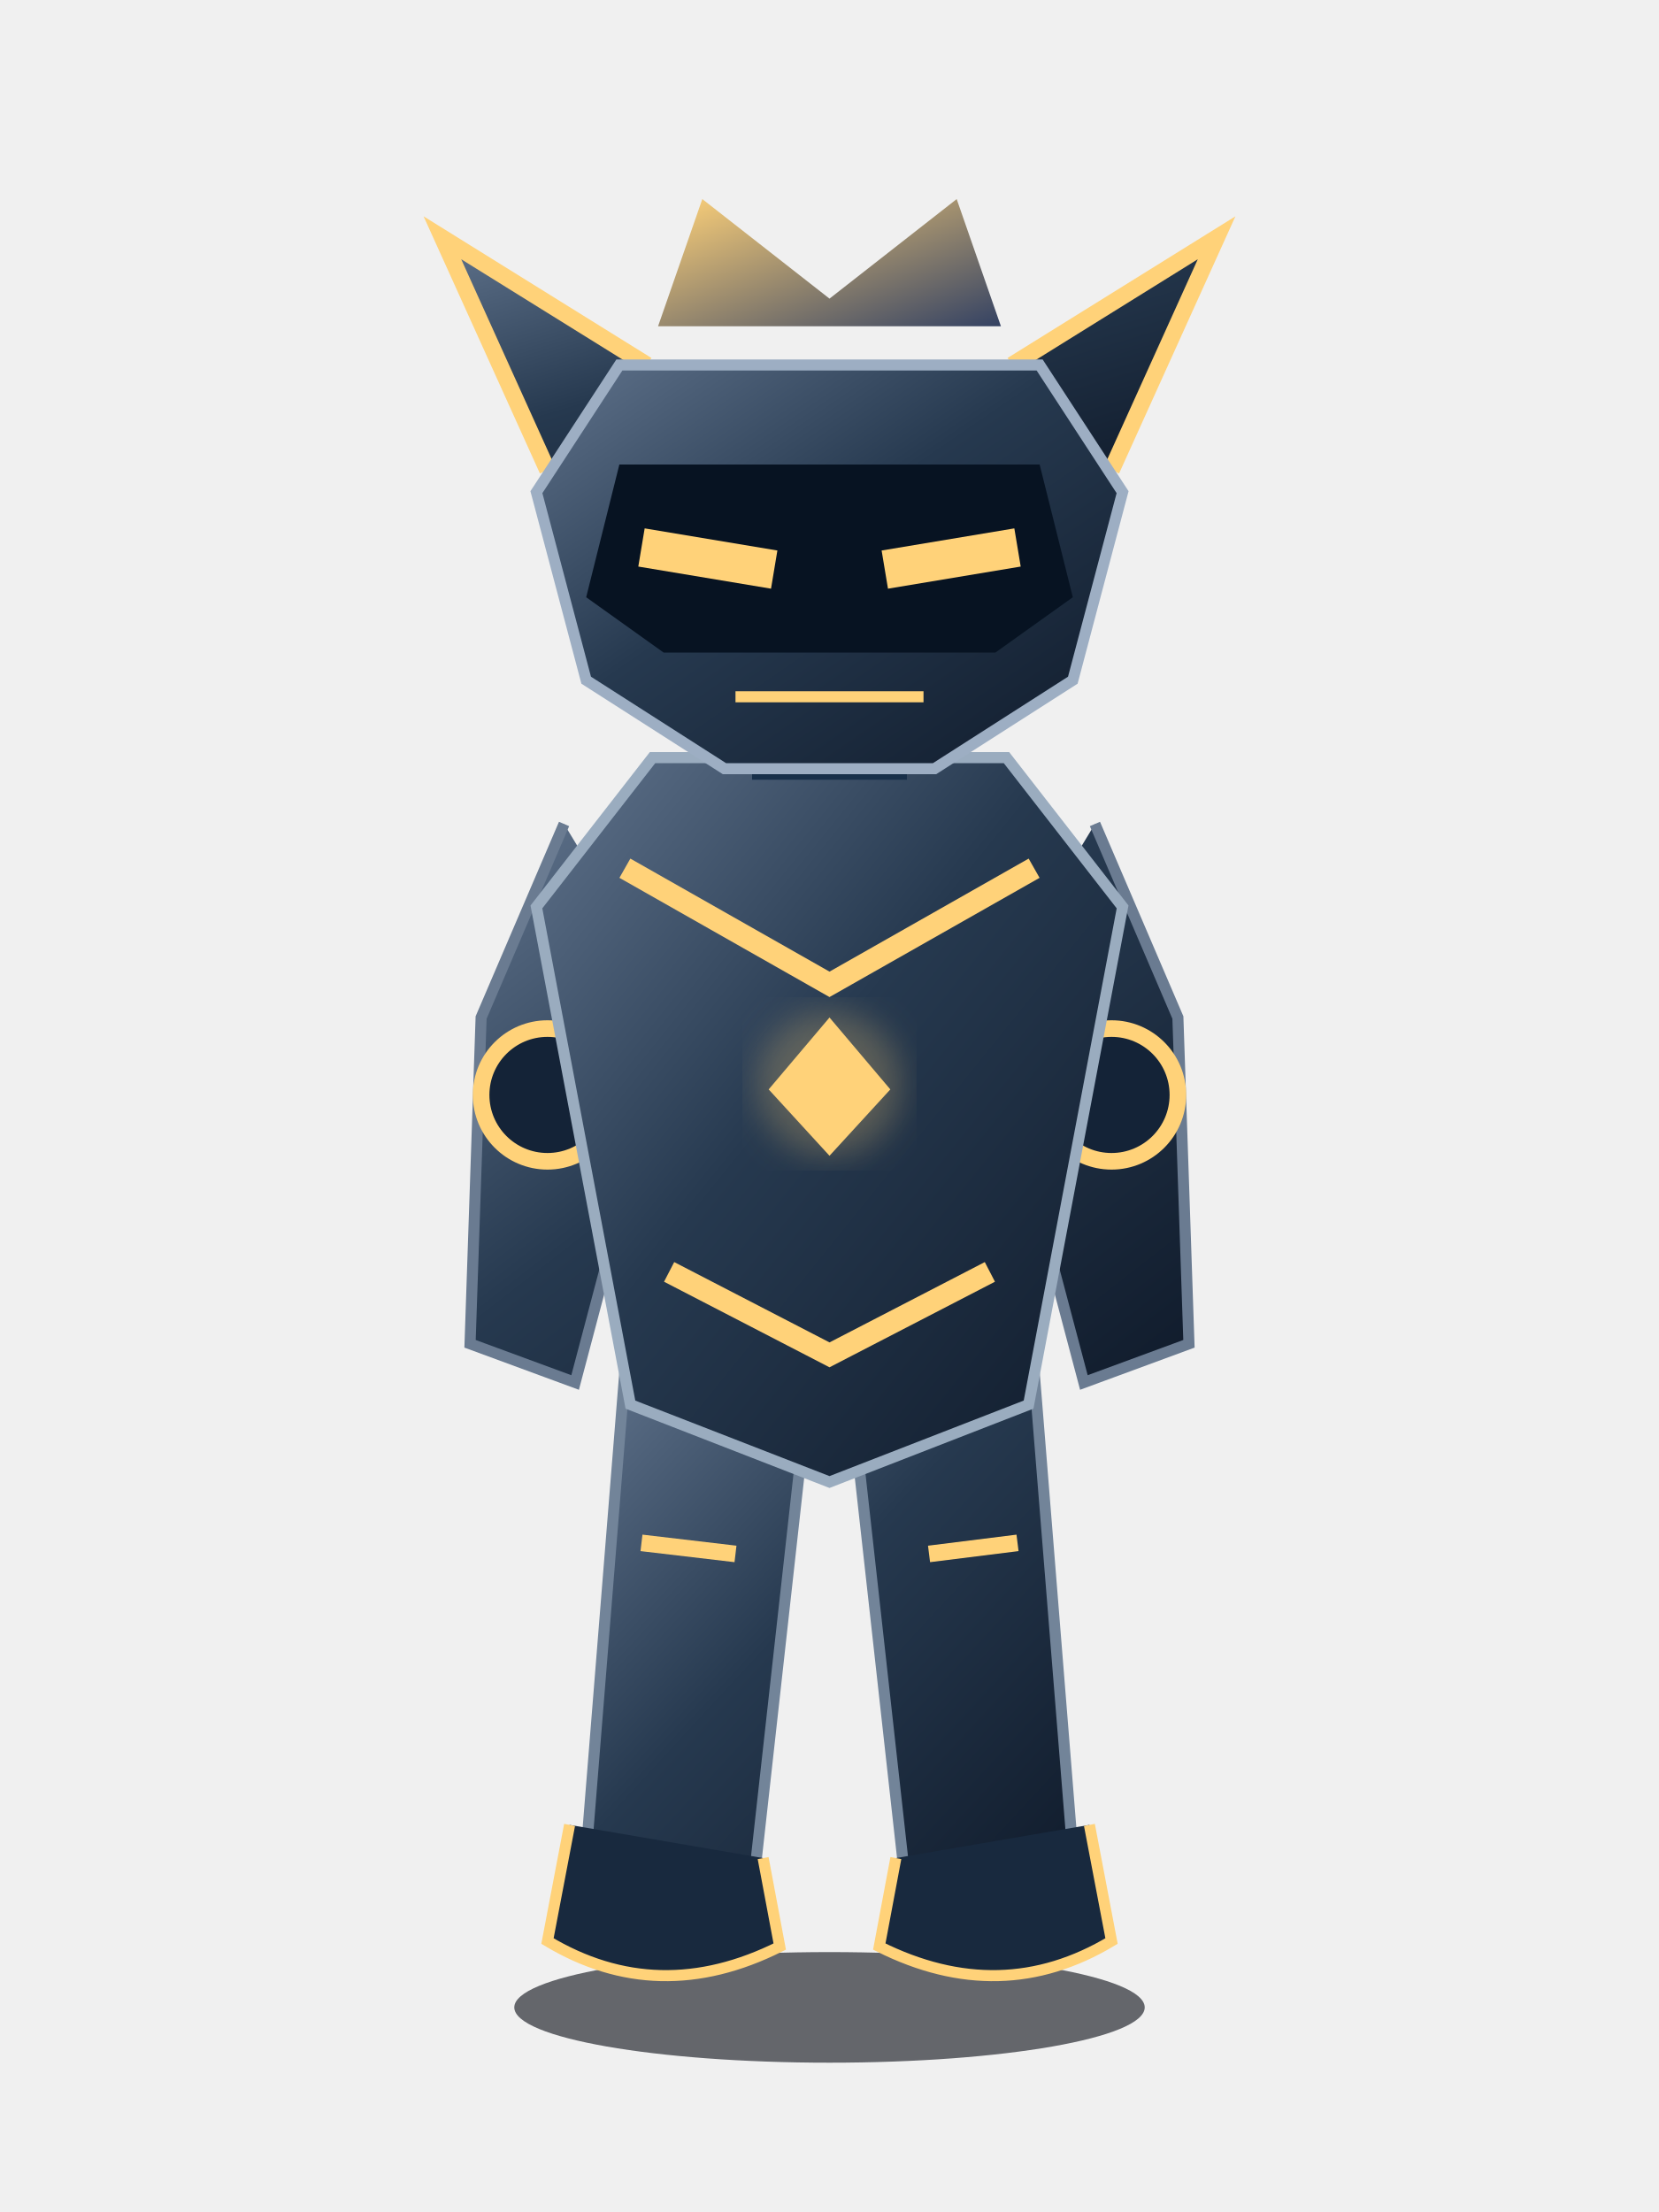
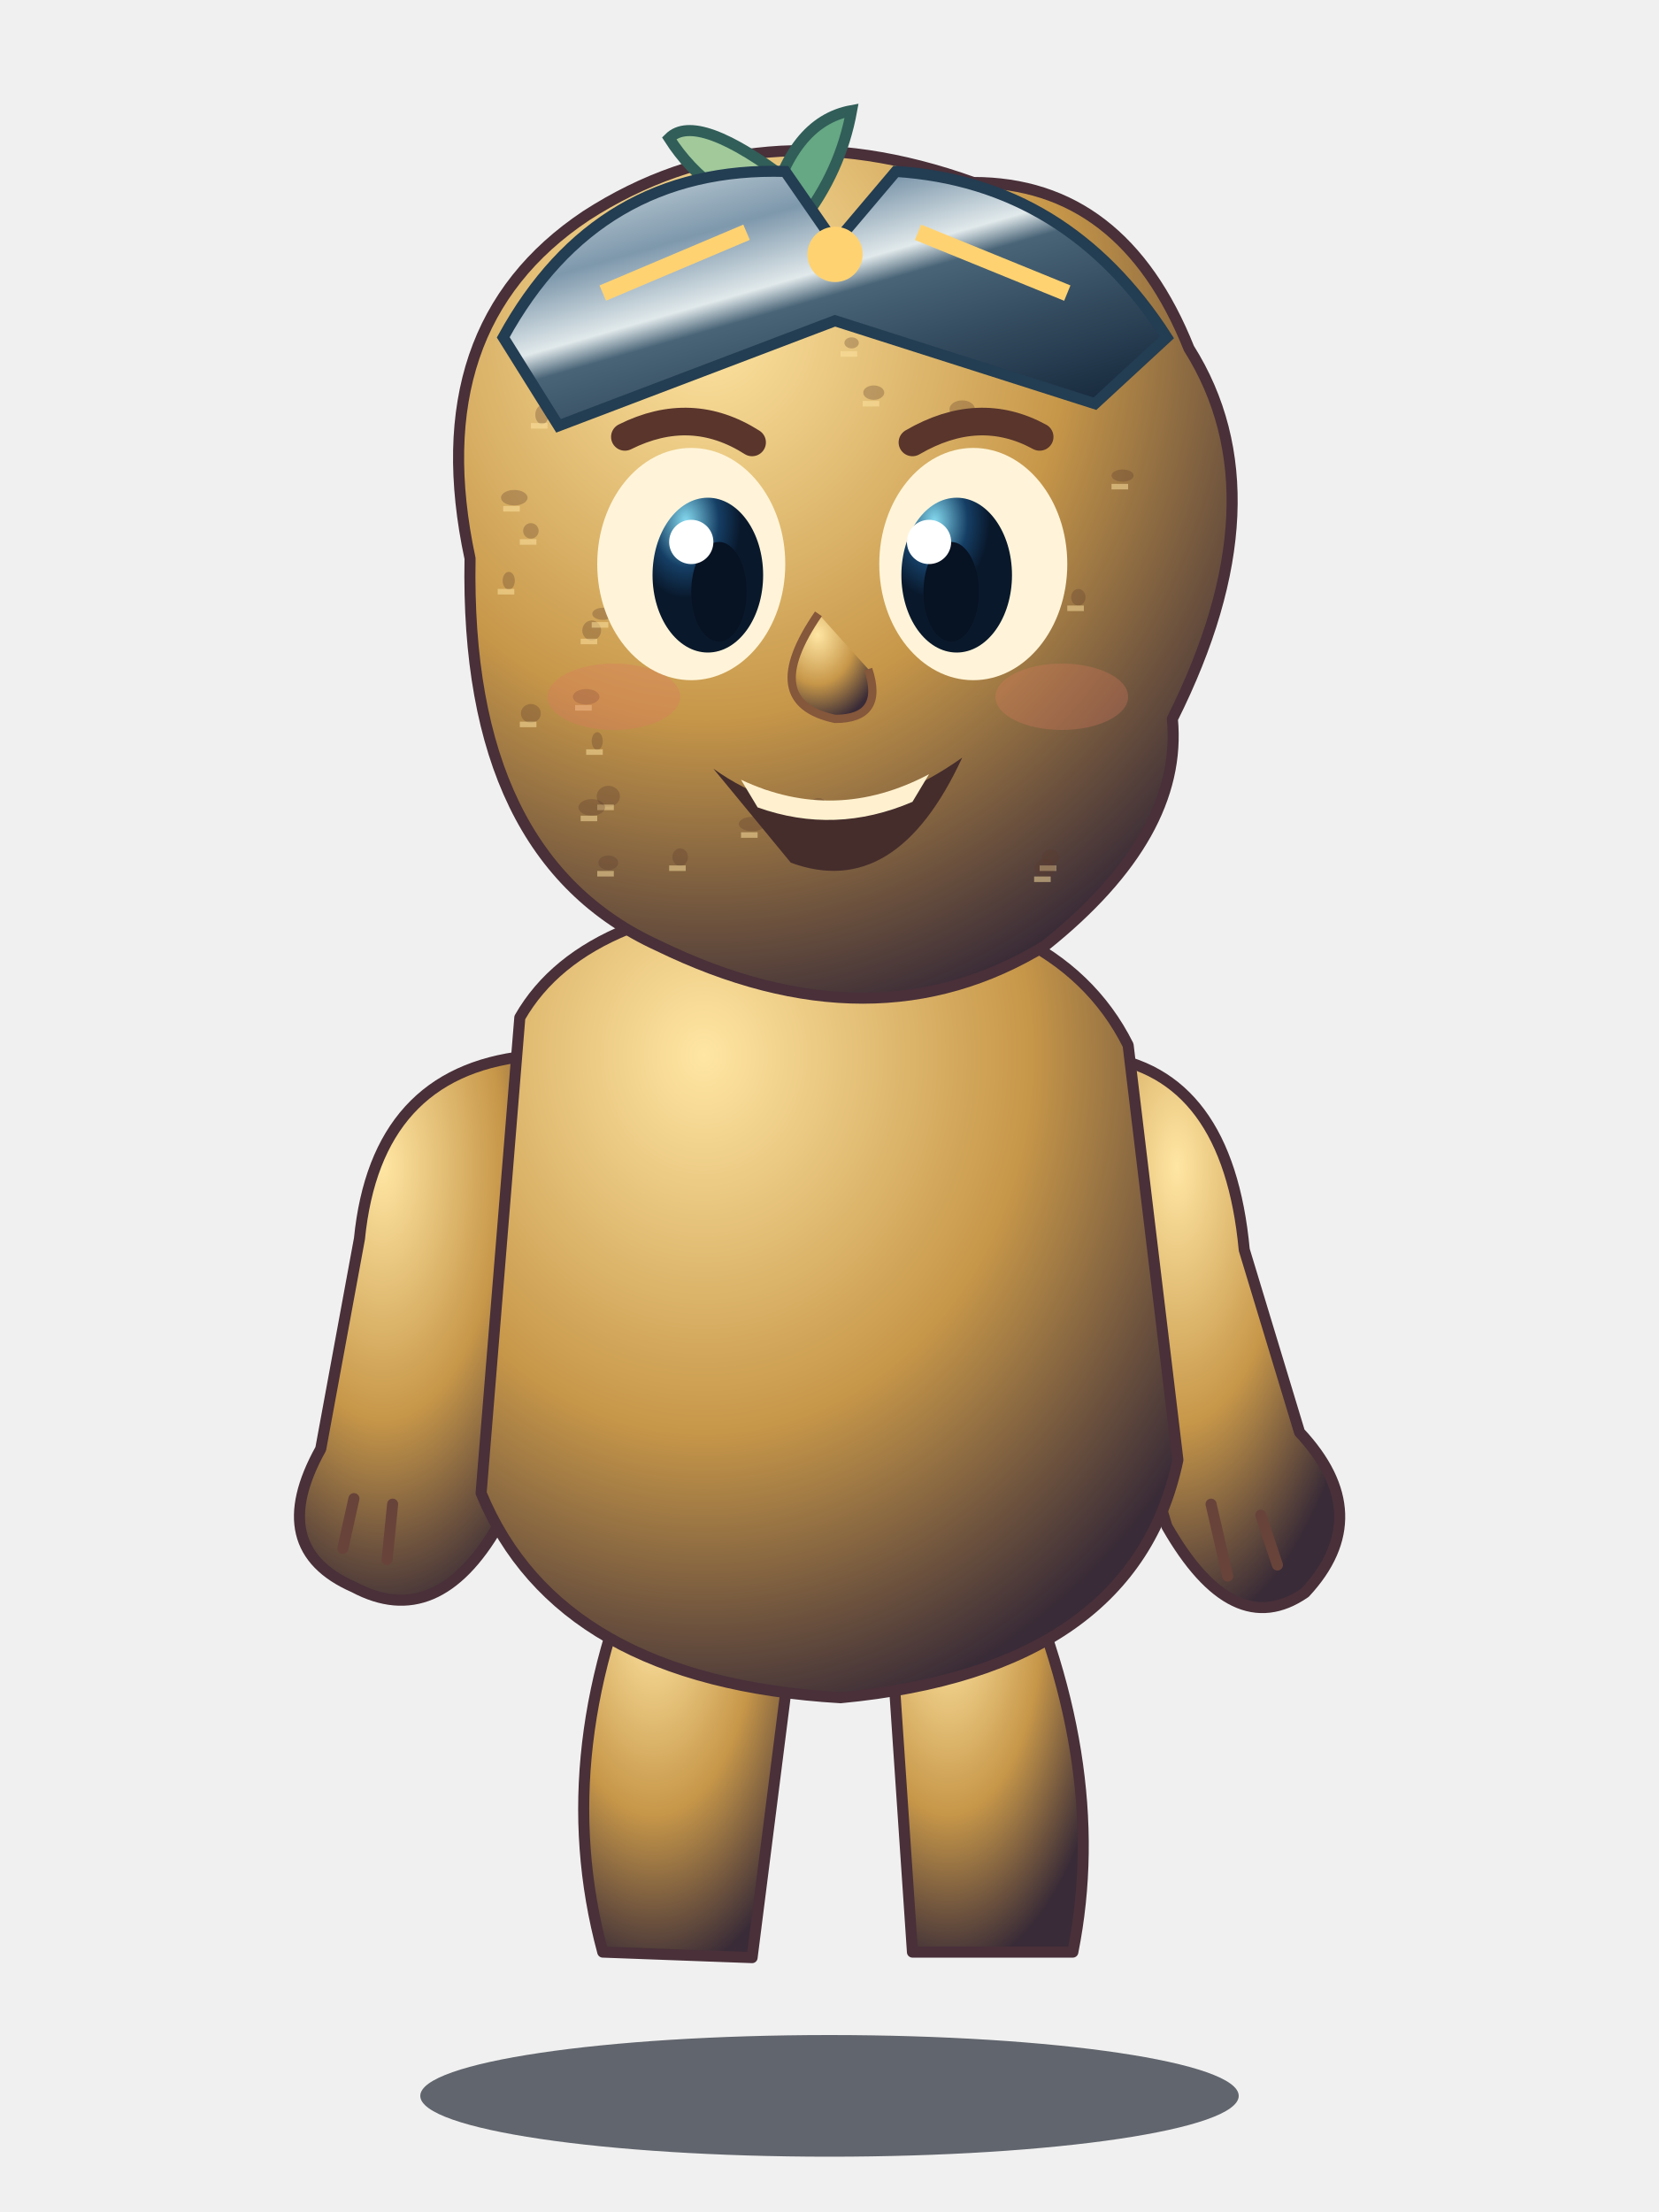
- <svg xmlns="http://www.w3.org/2000/svg" viewBox="0 0 300 400" role="img">
+ <svg xmlns="http://www.w3.org/2000/svg" viewBox="0 0 300 400">
  <defs>
-     <linearGradient id="metal" x2="1" y2="1">
-       <stop stop-color="#60738c" />
-       <stop offset=".45" stop-color="#26394f" />
-       <stop offset="1" stop-color="#101b2b" />
+     <radialGradient id="skin" cx=".32" cy=".2" r=".85">
+       <stop stop-color="#ffe6a3" />
+       <stop offset=".55" stop-color="#c79749" />
+       <stop offset="1" stop-color="#392b37" />
+     </radialGradient>
+     <linearGradient id="cloth" x2=".8" y2="1">
+       <stop stop-color="#3d5b75" />
+       <stop offset=".5" stop-color="#253648" />
+       <stop offset="1" stop-color="#101b2d" />
    </linearGradient>
-     <linearGradient id="accent" x2="1" y2="1">
-       <stop stop-color="#ffd279" />
-       <stop offset="1" stop-color="#344263" />
+     <linearGradient id="metal" x2=".75" y2="1">
+       <stop stop-color="#dce6e9" />
+       <stop offset=".3" stop-color="#7e98ac" />
+       <stop offset=".48" stop-color="#e1e9eb" />
+       <stop offset=".55" stop-color="#496477" />
+       <stop offset="1" stop-color="#192c40" />
    </linearGradient>
-     <filter id="glow">
-       <feGaussianBlur stdDeviation="3" />
-     </filter>
+     <linearGradient id="trim" x2="1" y2="1">
+       <stop stop-color="#edfcff" />
+       <stop offset=".4" stop-color="#ffd271" />
+       <stop offset="1" stop-color="#287c9f" />
+     </linearGradient>
+     <linearGradient id="leather" x2=".8" y2="1">
+       <stop stop-color="#c59269" />
+       <stop offset=".5" stop-color="#855339" />
+       <stop offset="1" stop-color="#392722" />
+     </linearGradient>
+     <linearGradient id="hair" x2=".3" y2="1">
+       <stop stop-color="#8f5a36" />
+       <stop offset=".6" stop-color="#492b25" />
+       <stop offset="1" stop-color="#241b22" />
+     </linearGradient>
+     <radialGradient id="lens" cx=".3" cy=".15">
+       <stop stop-color="#84d9ef" />
+       <stop offset=".6" stop-color="#153e64" />
+       <stop offset="1" stop-color="#09182b" />
+     </radialGradient>
  </defs>
-   <ellipse cx="150" cy="363" rx="57" ry="10" fill="#060a13" opacity=".6" />
-   <path d="M113 248L106 335L136 343L146 253M154 253L164 343L194 335L187 248" fill="url(#metal)" stroke="#728499" stroke-width="2" />
-   <path d="M103 330L99 351Q119 363 141 352L138 336M162 336L159 352Q181 363 201 351L197 330" fill="#18293e" stroke="#ffd279" stroke-width="2" />
-   <path d="M102 149L87 184L85 243L104 250L122 182M198 149L213 184L215 243L196 250L178 182" fill="url(#metal)" stroke="#6a7b91" stroke-width="2" />
-   <circle cx="99" cy="198" r="12" fill="#142337" stroke="#ffd279" stroke-width="3" />
-   <circle cx="201" cy="198" r="12" fill="#142337" stroke="#ffd279" stroke-width="3" />
-   <path d="M118 137L97 164L114 254L150 268L186 254L203 164L182 137Z" fill="url(#metal)" stroke="#9aacbf" stroke-width="2" />
-   <path d="M113 157L150 178L187 157M121 230L150 245L179 230" fill="none" stroke="#ffd279" stroke-width="4" />
-   <path d="M136 121L136 141L164 141L164 121" fill="#18304a" />
-   <path d="M99 85L80 43L117 66M201 85L220 43L183 66" fill="url(#metal)" stroke="#ffd279" stroke-width="3" />
-   <path d="M119 59L127 36L150 54L173 36L181 59" fill="url(#accent)" />
-   <path d="M112 66L188 66L203 89L194 123L169 139L131 139L106 123L97 89Z" fill="url(#metal)" stroke="#9daec3" stroke-width="2" />
-   <path d="M112 84L188 84L194 108L180 118L120 118L106 108Z" fill="#071322" />
-   <path d="M116 99L140 103M160 103L184 99" stroke="#ffd279" stroke-width="7" />
-   <path d="M133 126H167" stroke="#ffd279" stroke-width="2" />
-   <circle cx="150" cy="196" r="13" fill="#ffd279" opacity=".25" filter="url(#glow)" />
-   <path d="M150 184L161 197L150 209L139 197Z" fill="#ffd279" />
-   <path d="M116 279L133 281M168 281L184 279" stroke="#ffd279" stroke-width="3" />
+   <ellipse cx="150" cy="379" rx="74" ry="11" fill="#020916" opacity=".6" />
+   <g stroke="#493039" stroke-width="2" stroke-linejoin="round">
+     <path d="M118 276Q99 316 109 353L136 354L145 283Z" fill="url(#skin)" />
+     <path d="M160 279L165 353L194 353Q201 318 182 278Z" fill="url(#skin)" />
+     <path d="M95 191Q68 194 65 224L58 262Q48 280 64 287Q79 295 90 276L101 235Z" fill="url(#skin)" />
+     <path d="M199 191Q222 194 225 226L235 259Q249 274 236 288Q223 297 211 276L199 236Z" fill="url(#skin)" />
+     <path d="M94 184Q106 163 148 162Q191 163 204 189L213 264Q205 302 152 307Q101 304 87 270Z" fill="url(#skin)" />
+     <path d="M85 101Q76 59 106 39Q137 19 176 33Q203 33 215 63Q232 90 212 130Q214 151 189 171Q158 190 119 171Q84 155 85 101Z" fill="url(#skin)" />
+   </g>
+   <ellipse cx="153" cy="150" rx="1.3" ry="1.8" fill="#59392d" opacity=".3" />
+   <path d="M151 152l3 0" stroke="#ffe6a3" opacity=".5" />
+   <ellipse cx="195" cy="108" rx="1.3" ry="1.5" fill="#59392d" opacity=".3" />
+   <path d="M193 110l3 0" stroke="#ffe6a3" opacity=".5" />
+   <ellipse cx="93" cy="90" rx="2.4" ry="1.4" fill="#59392d" opacity=".3" />
+   <path d="M91 92l3 0" stroke="#ffe6a3" opacity=".5" />
+   <ellipse cx="110" cy="144" rx="2.1" ry="1.9" fill="#59392d" opacity=".3" />
+   <path d="M108 146l3 0" stroke="#ffe6a3" opacity=".5" />
+   <ellipse cx="180" cy="48" rx="1.7" ry="2.0" fill="#59392d" opacity=".3" />
+   <path d="M178 50l3 0" stroke="#ffe6a3" opacity=".5" />
+   <ellipse cx="190" cy="155" rx="1.6" ry="1.4" fill="#59392d" opacity=".3" />
+   <path d="M188 157l3 0" stroke="#ffe6a3" opacity=".5" />
+   <ellipse cx="106" cy="126" rx="2.4" ry="1.4" fill="#59392d" opacity=".3" />
+   <path d="M104 128l3 0" stroke="#ffe6a3" opacity=".5" />
+   <ellipse cx="107" cy="146" rx="2.4" ry="1.5" fill="#59392d" opacity=".3" />
+   <path d="M105 148l3 0" stroke="#ffe6a3" opacity=".5" />
+   <ellipse cx="154" cy="62" rx="1.3" ry="1.0" fill="#59392d" opacity=".3" />
+   <path d="M152 64l3 0" stroke="#ffe6a3" opacity=".5" />
+   <ellipse cx="122" cy="52" rx="2.2" ry="1.2" fill="#59392d" opacity=".3" />
+   <path d="M120 54l3 0" stroke="#ffe6a3" opacity=".5" />
+   <ellipse cx="189" cy="157" rx="1.9" ry="1.7" fill="#59392d" opacity=".3" />
+   <path d="M187 159l3 0" stroke="#ffe6a3" opacity=".5" />
+   <ellipse cx="107" cy="114" rx="1.7" ry="1.8" fill="#59392d" opacity=".3" />
+   <path d="M105 116l3 0" stroke="#ffe6a3" opacity=".5" />
+   <ellipse cx="110" cy="156" rx="1.8" ry="1.3" fill="#59392d" opacity=".3" />
+   <path d="M108 158l3 0" stroke="#ffe6a3" opacity=".5" />
+   <ellipse cx="126" cy="46" rx="2.3" ry="1.2" fill="#59392d" opacity=".3" />
+   <path d="M124 48l3 0" stroke="#ffe6a3" opacity=".5" />
+   <ellipse cx="92" cy="105" rx="1.1" ry="1.6" fill="#59392d" opacity=".3" />
+   <path d="M90 107l3 0" stroke="#ffe6a3" opacity=".5" />
+   <ellipse cx="158" cy="71" rx="1.9" ry="1.3" fill="#59392d" opacity=".3" />
+   <path d="M156 73l3 0" stroke="#ffe6a3" opacity=".5" />
+   <ellipse cx="171" cy="57" rx="1.3" ry="1.2" fill="#59392d" opacity=".3" />
+   <path d="M169 59l3 0" stroke="#ffe6a3" opacity=".5" />
+   <ellipse cx="136" cy="149" rx="2.4" ry="1.3" fill="#59392d" opacity=".3" />
+   <path d="M134 151l3 0" stroke="#ffe6a3" opacity=".5" />
+   <ellipse cx="123" cy="56" rx="1.3" ry="1.9" fill="#59392d" opacity=".3" />
+   <path d="M121 58l3 0" stroke="#ffe6a3" opacity=".5" />
+   <ellipse cx="96" cy="129" rx="1.8" ry="1.7" fill="#59392d" opacity=".3" />
+   <path d="M94 131l3 0" stroke="#ffe6a3" opacity=".5" />
+   <ellipse cx="167" cy="44" rx="2.3" ry="1.5" fill="#59392d" opacity=".3" />
+   <path d="M165 46l3 0" stroke="#ffe6a3" opacity=".5" />
+   <ellipse cx="123" cy="155" rx="1.4" ry="1.6" fill="#59392d" opacity=".3" />
+   <path d="M121 157l3 0" stroke="#ffe6a3" opacity=".5" />
+   <ellipse cx="148" cy="146" rx="1.6" ry="1.7" fill="#59392d" opacity=".3" />
+   <path d="M146 148l3 0" stroke="#ffe6a3" opacity=".5" />
+   <ellipse cx="128" cy="49" rx="2.3" ry="1.7" fill="#59392d" opacity=".3" />
+   <path d="M126 51l3 0" stroke="#ffe6a3" opacity=".5" />
+   <ellipse cx="96" cy="96" rx="1.4" ry="1.4" fill="#59392d" opacity=".3" />
+   <path d="M94 98l3 0" stroke="#ffe6a3" opacity=".5" />
+   <ellipse cx="203" cy="86" rx="2.0" ry="1.1" fill="#59392d" opacity=".3" />
+   <path d="M201 88l3 0" stroke="#ffe6a3" opacity=".5" />
+   <ellipse cx="98" cy="75" rx="1.2" ry="1.7" fill="#59392d" opacity=".3" />
+   <path d="M96 77l3 0" stroke="#ffe6a3" opacity=".5" />
+   <ellipse cx="138" cy="144" rx="1.2" ry="1.4" fill="#59392d" opacity=".3" />
+   <path d="M136 146l3 0" stroke="#ffe6a3" opacity=".5" />
+   <ellipse cx="190" cy="97" rx="1.7" ry="1.9" fill="#59392d" opacity=".3" />
+   <path d="M188 99l3 0" stroke="#ffe6a3" opacity=".5" />
+   <ellipse cx="109" cy="111" rx="1.9" ry="1.1" fill="#59392d" opacity=".3" />
+   <path d="M107 113l3 0" stroke="#ffe6a3" opacity=".5" />
+   <ellipse cx="108" cy="134" rx="1.0" ry="1.6" fill="#59392d" opacity=".3" />
+   <path d="M106 136l3 0" stroke="#ffe6a3" opacity=".5" />
+   <ellipse cx="174" cy="74" rx="2.3" ry="1.6" fill="#59392d" opacity=".3" />
+   <path d="M172 76l3 0" stroke="#ffe6a3" opacity=".5" />
+   <ellipse cx="109" cy="60" rx="1.2" ry="1.4" fill="#59392d" opacity=".3" />
+   <path d="M107 62l3 0" stroke="#ffe6a3" opacity=".5" />
+   <ellipse cx="115" cy="46" rx="2.0" ry="1.8" fill="#59392d" opacity=".3" />
+   <path d="M113 48l3 0" stroke="#ffe6a3" opacity=".5" />
+   <path d="M100 70Q99 52 121 45" stroke="#fff6d9" opacity=".38" stroke-width="7" stroke-linecap="round" fill="none" />
+   <ellipse cx="111" cy="126" rx="12" ry="6" fill="#dc785e" opacity=".35" />
+   <ellipse cx="192" cy="126" rx="12" ry="6" fill="#dc785e" opacity=".3" />
+   <path d="M113 79Q125 73 136 80M165 80Q177 73 188 79" fill="none" stroke="#59352c" stroke-width="5" stroke-linecap="round" />
+   <g>
+     <ellipse cx="125" cy="102" rx="17" ry="21" fill="#fff4d9" />
+     <ellipse cx="176" cy="102" rx="17" ry="21" fill="#fff4d9" />
+     <ellipse cx="128" cy="104" rx="10" ry="14" fill="url(#lens)" />
+     <ellipse cx="173" cy="104" rx="10" ry="14" fill="url(#lens)" />
+     <ellipse cx="130" cy="107" rx="5" ry="9" fill="#071222" />
+     <ellipse cx="172" cy="107" rx="5" ry="9" fill="#071222" />
+     <circle cx="125" cy="98" r="4" fill="white" />
+     <circle cx="168" cy="98" r="4" fill="white" />
+   </g>
+   <path d="M148 111Q137 127 151 130Q160 130 157 121" fill="url(#skin)" stroke="#85573b" stroke-width="1.5" />
+   <path d="M129 139Q150 154 174 137Q162 163 143 156Z" fill="#452d2c" />
+   <path d="M134 141Q151 149 168 140L165 145Q151 151 137 146Z" fill="#fff1cf" />
+   <path d="M64 271l-2 9m9-8-1 10m158-8 3 9m-12-11 3 13" stroke="#68433a" stroke-width="2" stroke-linecap="round" />
+   <path d="M139 39Q143 22 154 20Q152 31 145 40" fill="#66a784" stroke="#315e58" stroke-width="2" />
+   <path d="M143 33Q126 20 121 25Q128 36 142 40" fill="#a1c99a" stroke="#315e58" stroke-width="2" />
+   <path d="M91 61Q108 30 142 31L151 44L162 31Q193 33 211 61L198 73L151 58L101 77Z" fill="url(#metal)" stroke="#233d52" stroke-width="2" />
+   <path d="M109 53L135 42m31 0 27 11" stroke="#ffd271" stroke-width="3" />
+   <circle cx="151" cy="46" r="5" fill="#ffd271" />
</svg>
